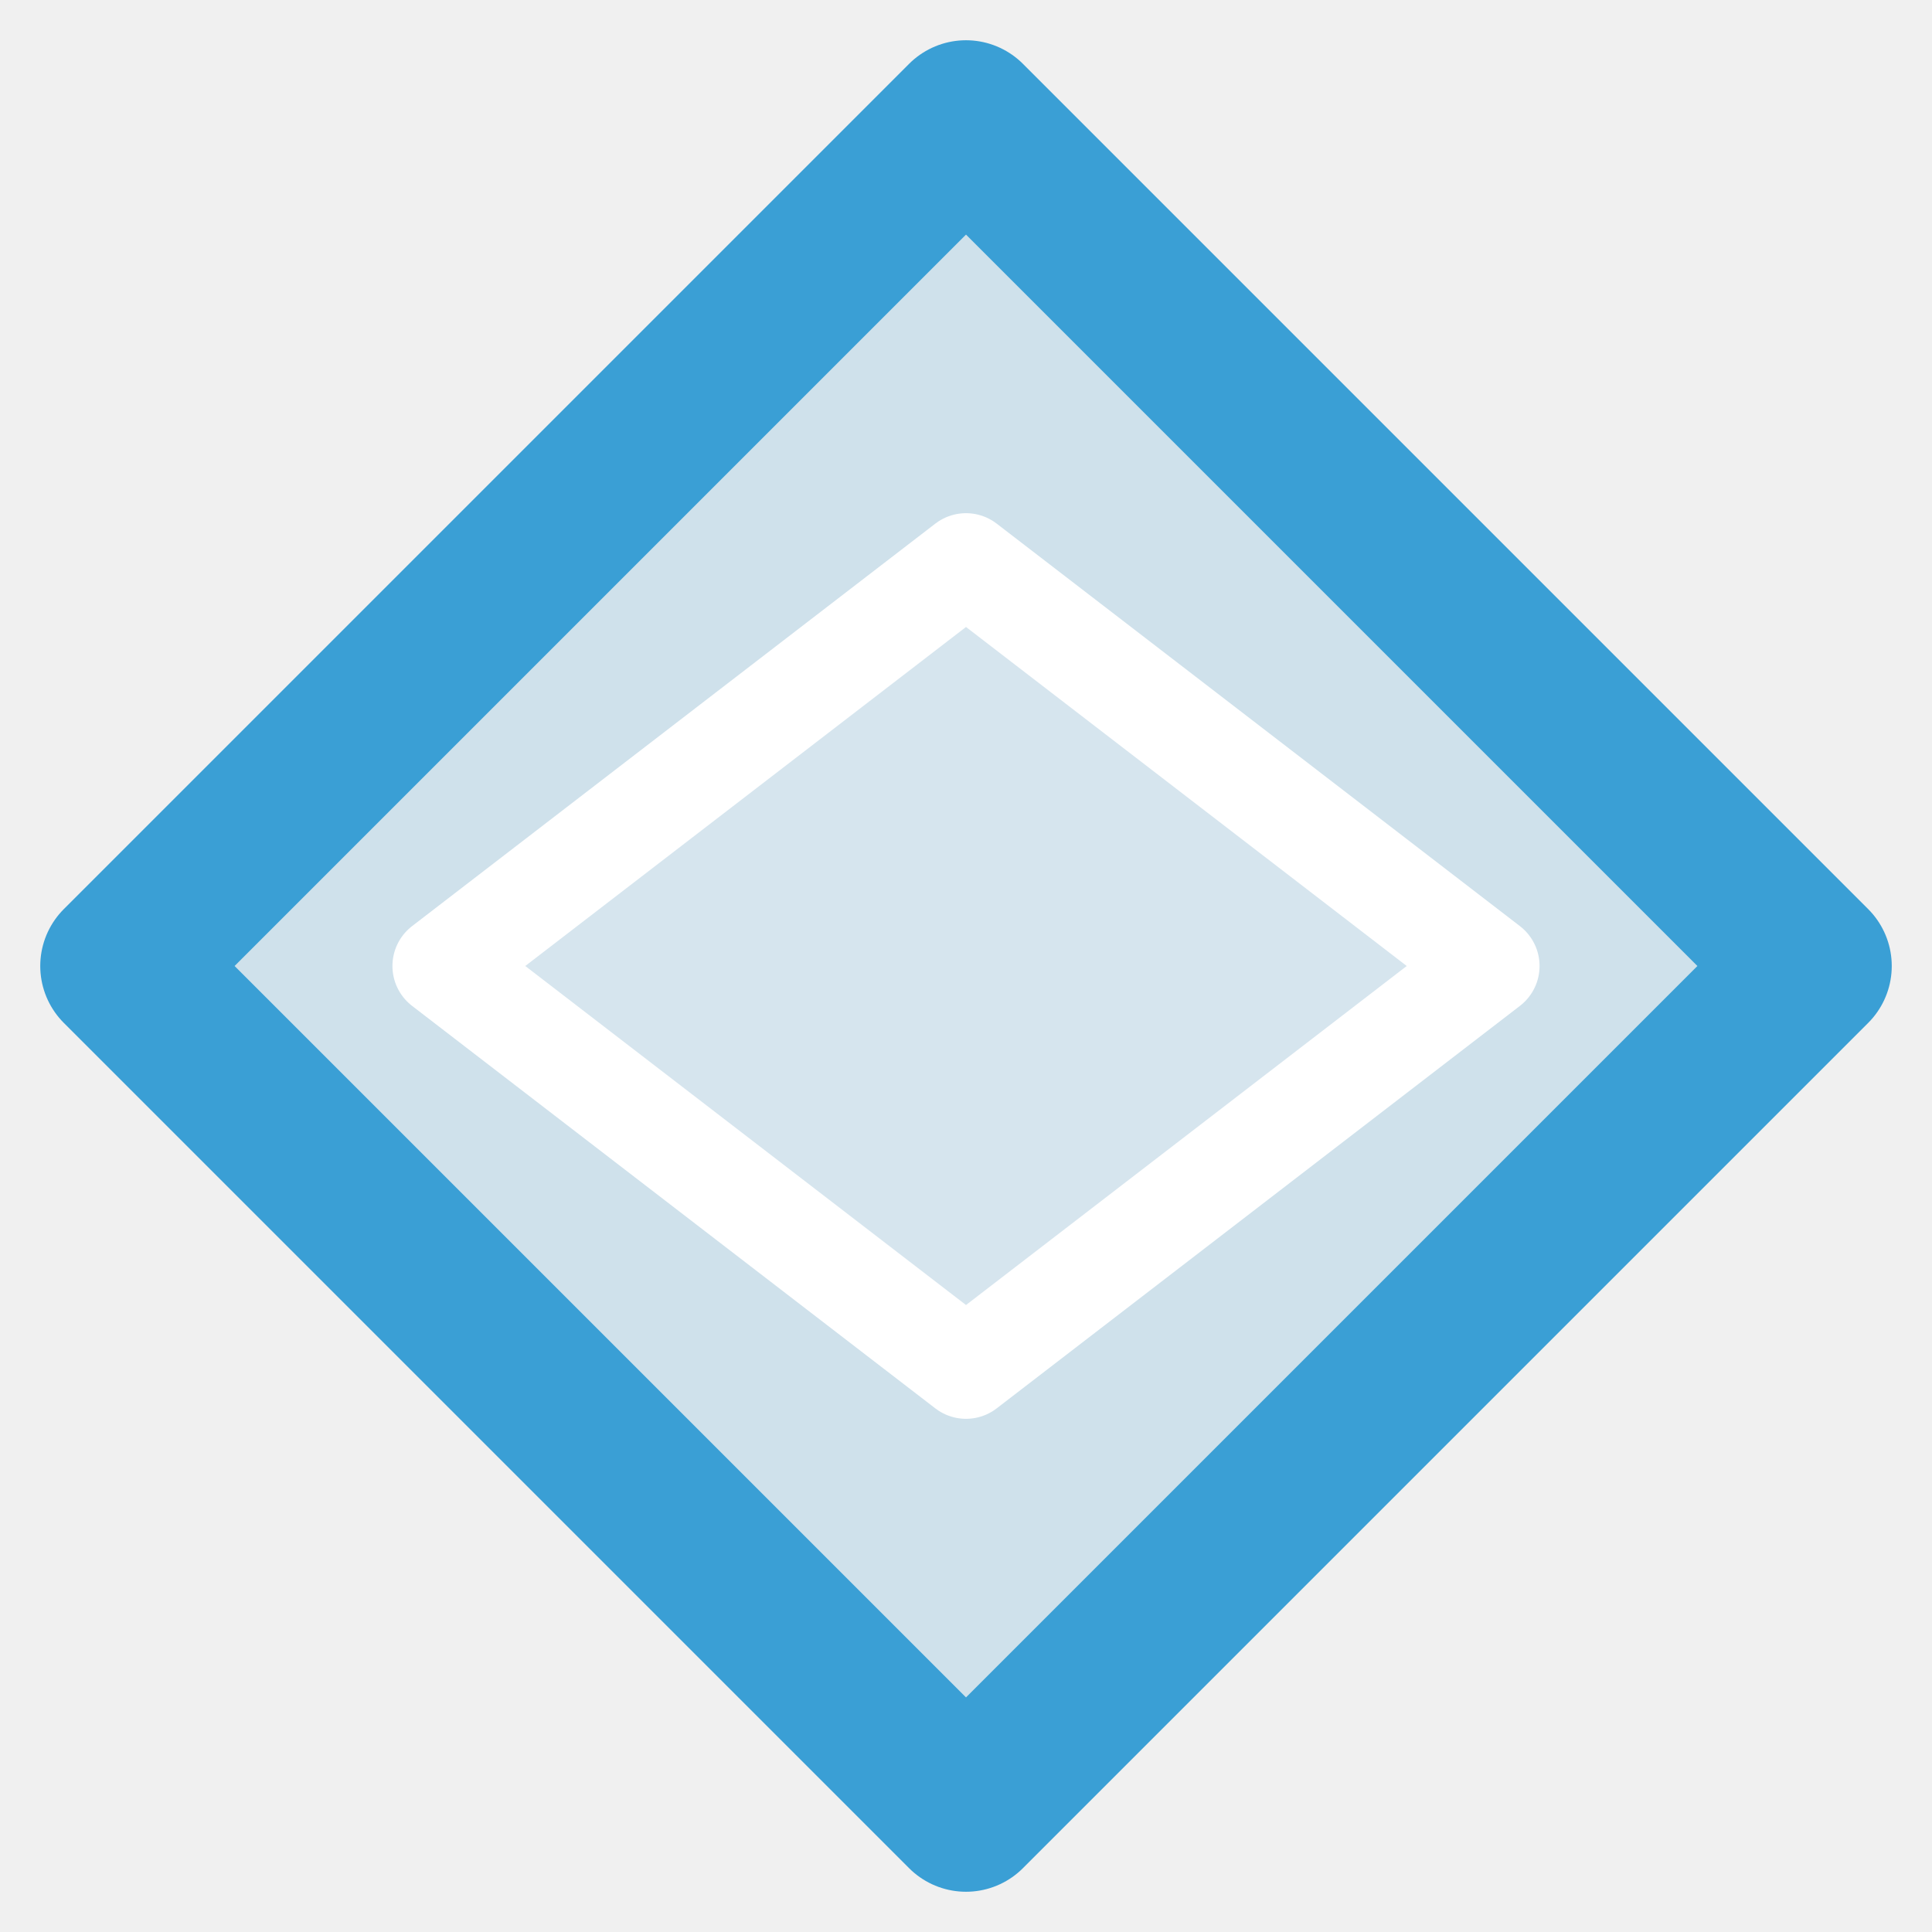
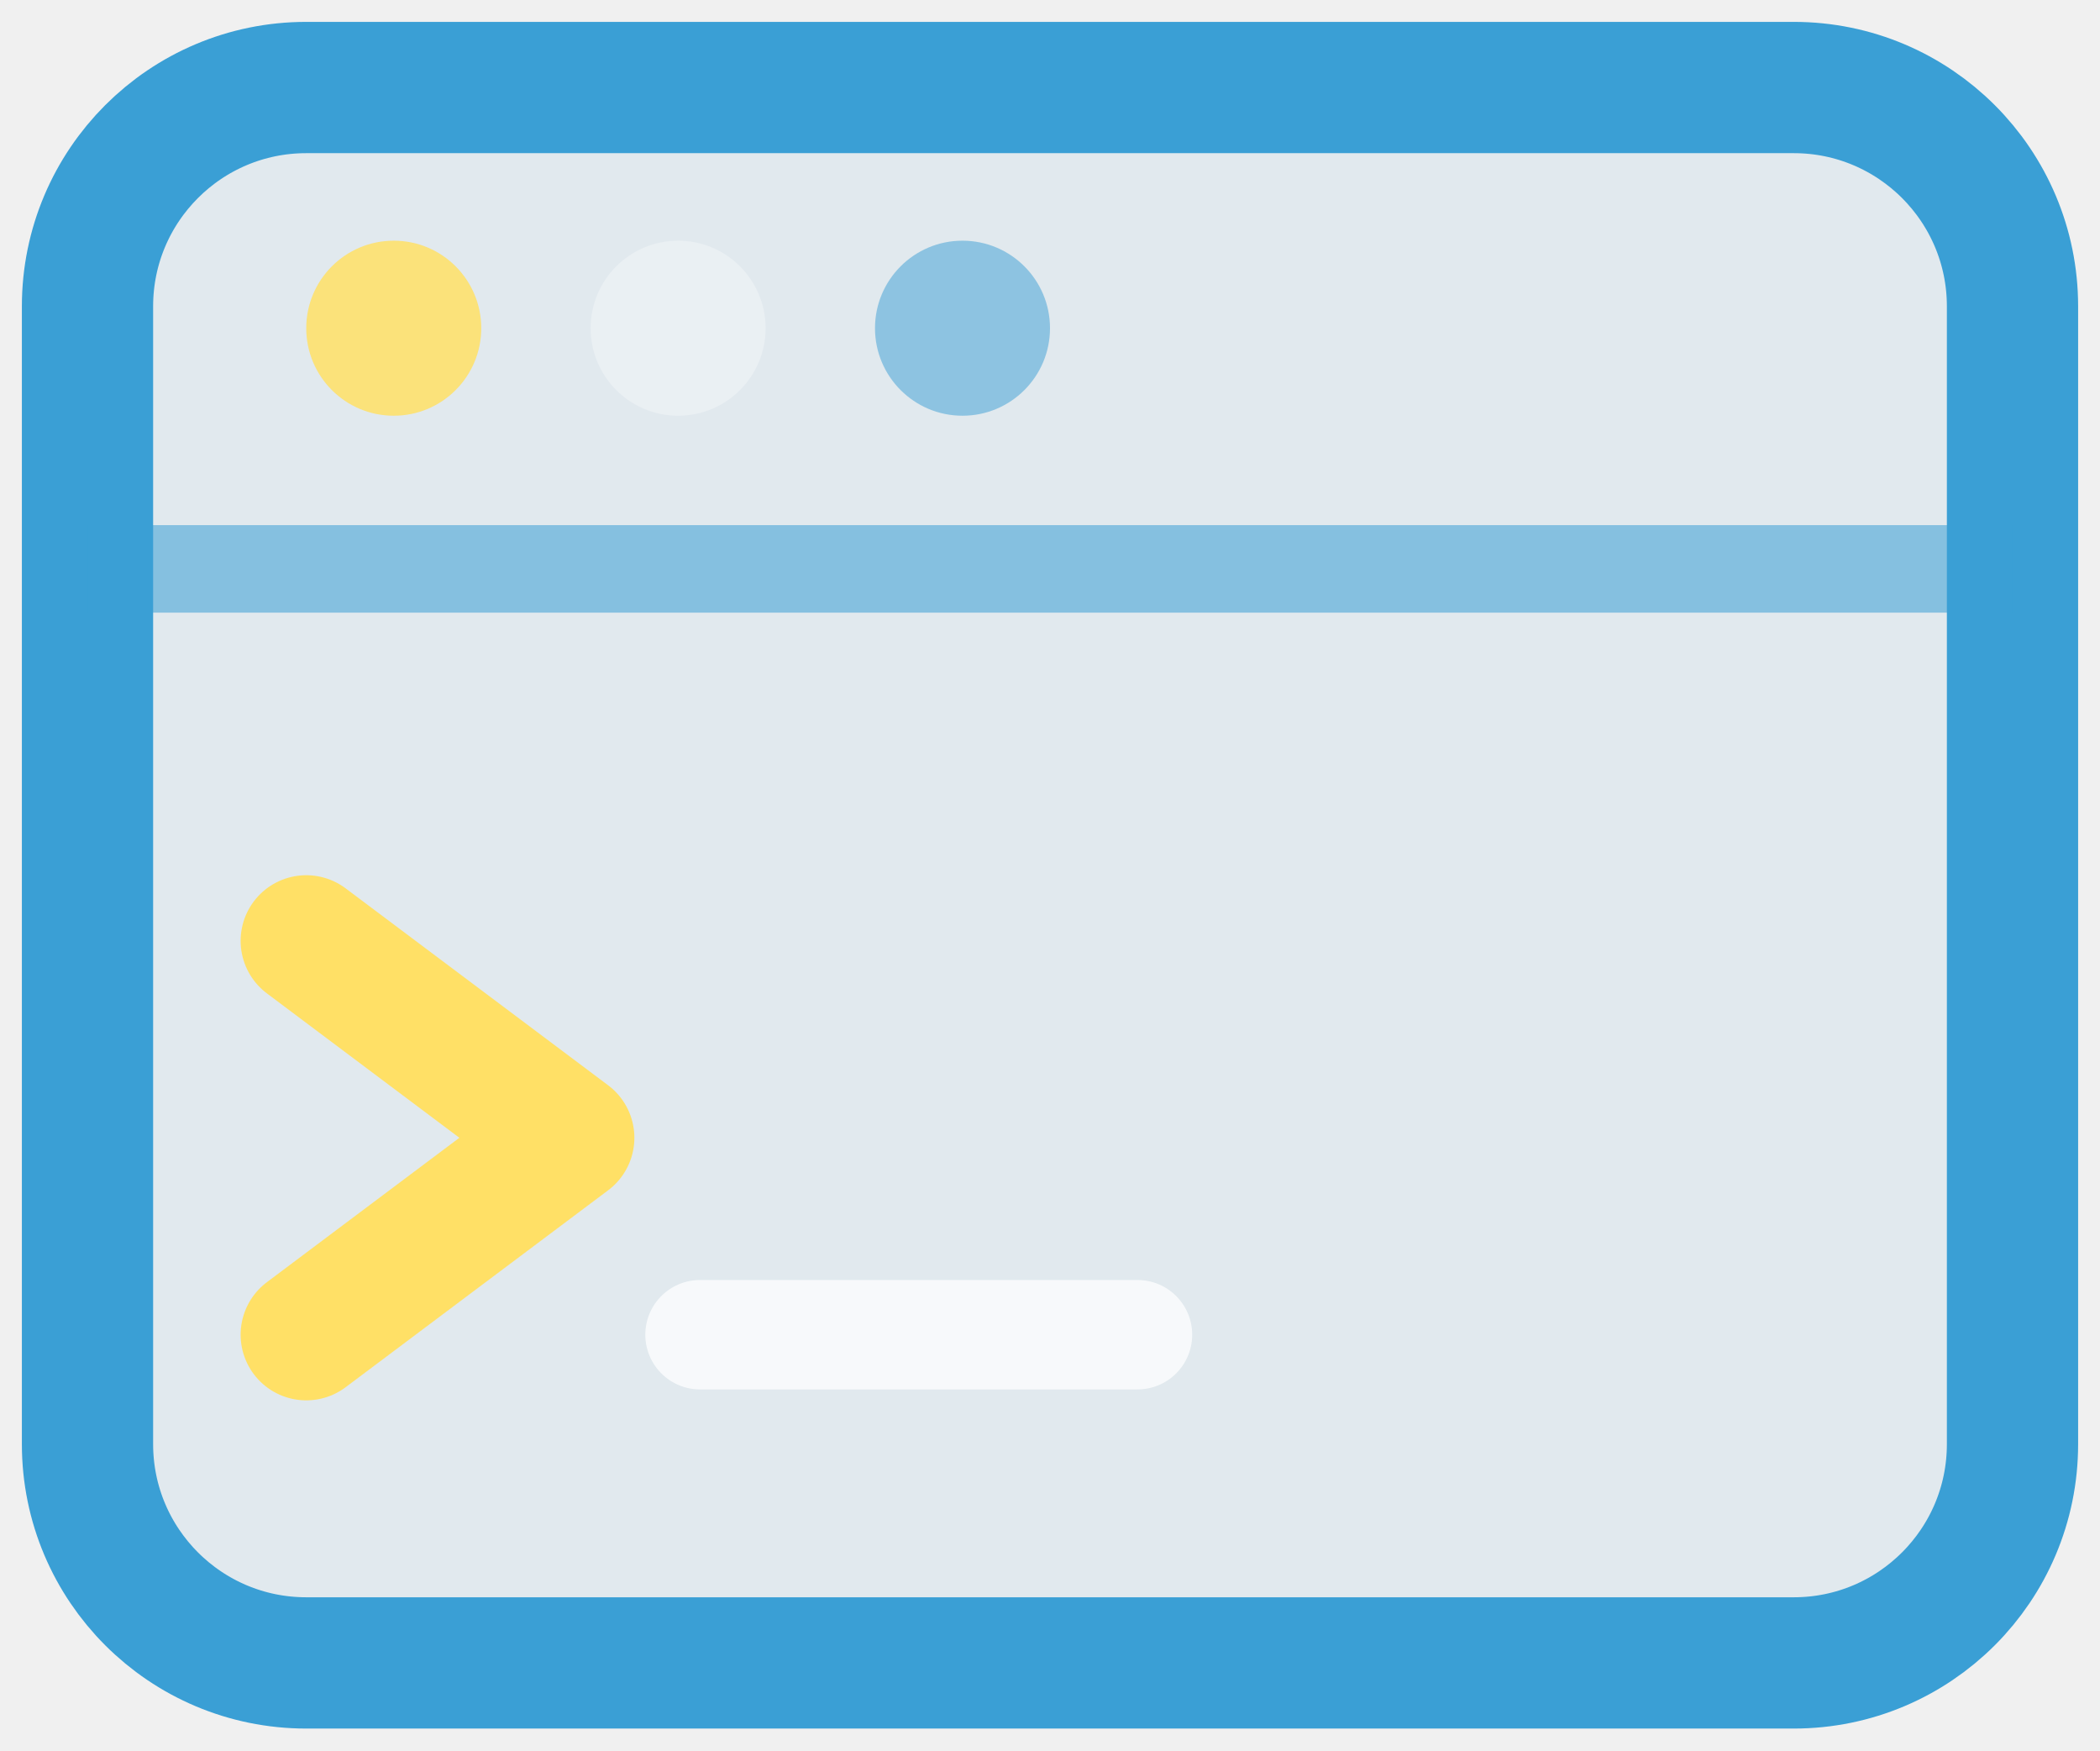
- <svg xmlns="http://www.w3.org/2000/svg" width="96" height="96" viewBox="0 0 96 96" fill="none">
-   <path d="M48 6 L90 48 L48 90 L6 48 Z" stroke="#3a9fd5" stroke-width="8" stroke-linecap="round" stroke-linejoin="round" fill="rgba(58,159,213,0.18)" />
-   <path d="M22 48 L48 28 L74 48 L48 68 Z" stroke="white" stroke-width="5" stroke-linejoin="round" fill="rgba(255,255,255,0.14)" />
+ <svg xmlns="http://www.w3.org/2000/svg" width="96" height="80" viewBox="0 0 96 80" fill="none">
+   <rect x="4" y="4" width="88" height="72" rx="10" stroke="#3a9fd5" stroke-width="6" fill="rgba(58,159,213,0.08)" />
+   <line x1="4" y1="26" x2="92" y2="26" stroke="#3a9fd5" stroke-width="4" opacity="0.55" />
+   <circle cx="18" cy="15" r="4" fill="#ffe066" opacity="0.85" />
+   <circle cx="31" cy="15" r="4" fill="rgba(255,255,255,0.30)" />
+   <circle cx="44" cy="15" r="4" fill="rgba(58,159,213,0.50)" />
+   <path d="M14 43 L26 52 L14 61" stroke="#ffe066" stroke-width="6" stroke-linecap="round" stroke-linejoin="round" fill="none" />
+   <line x1="32" y1="61" x2="52" y2="61" stroke="white" stroke-width="5" stroke-linecap="round" opacity="0.75" />
</svg>
